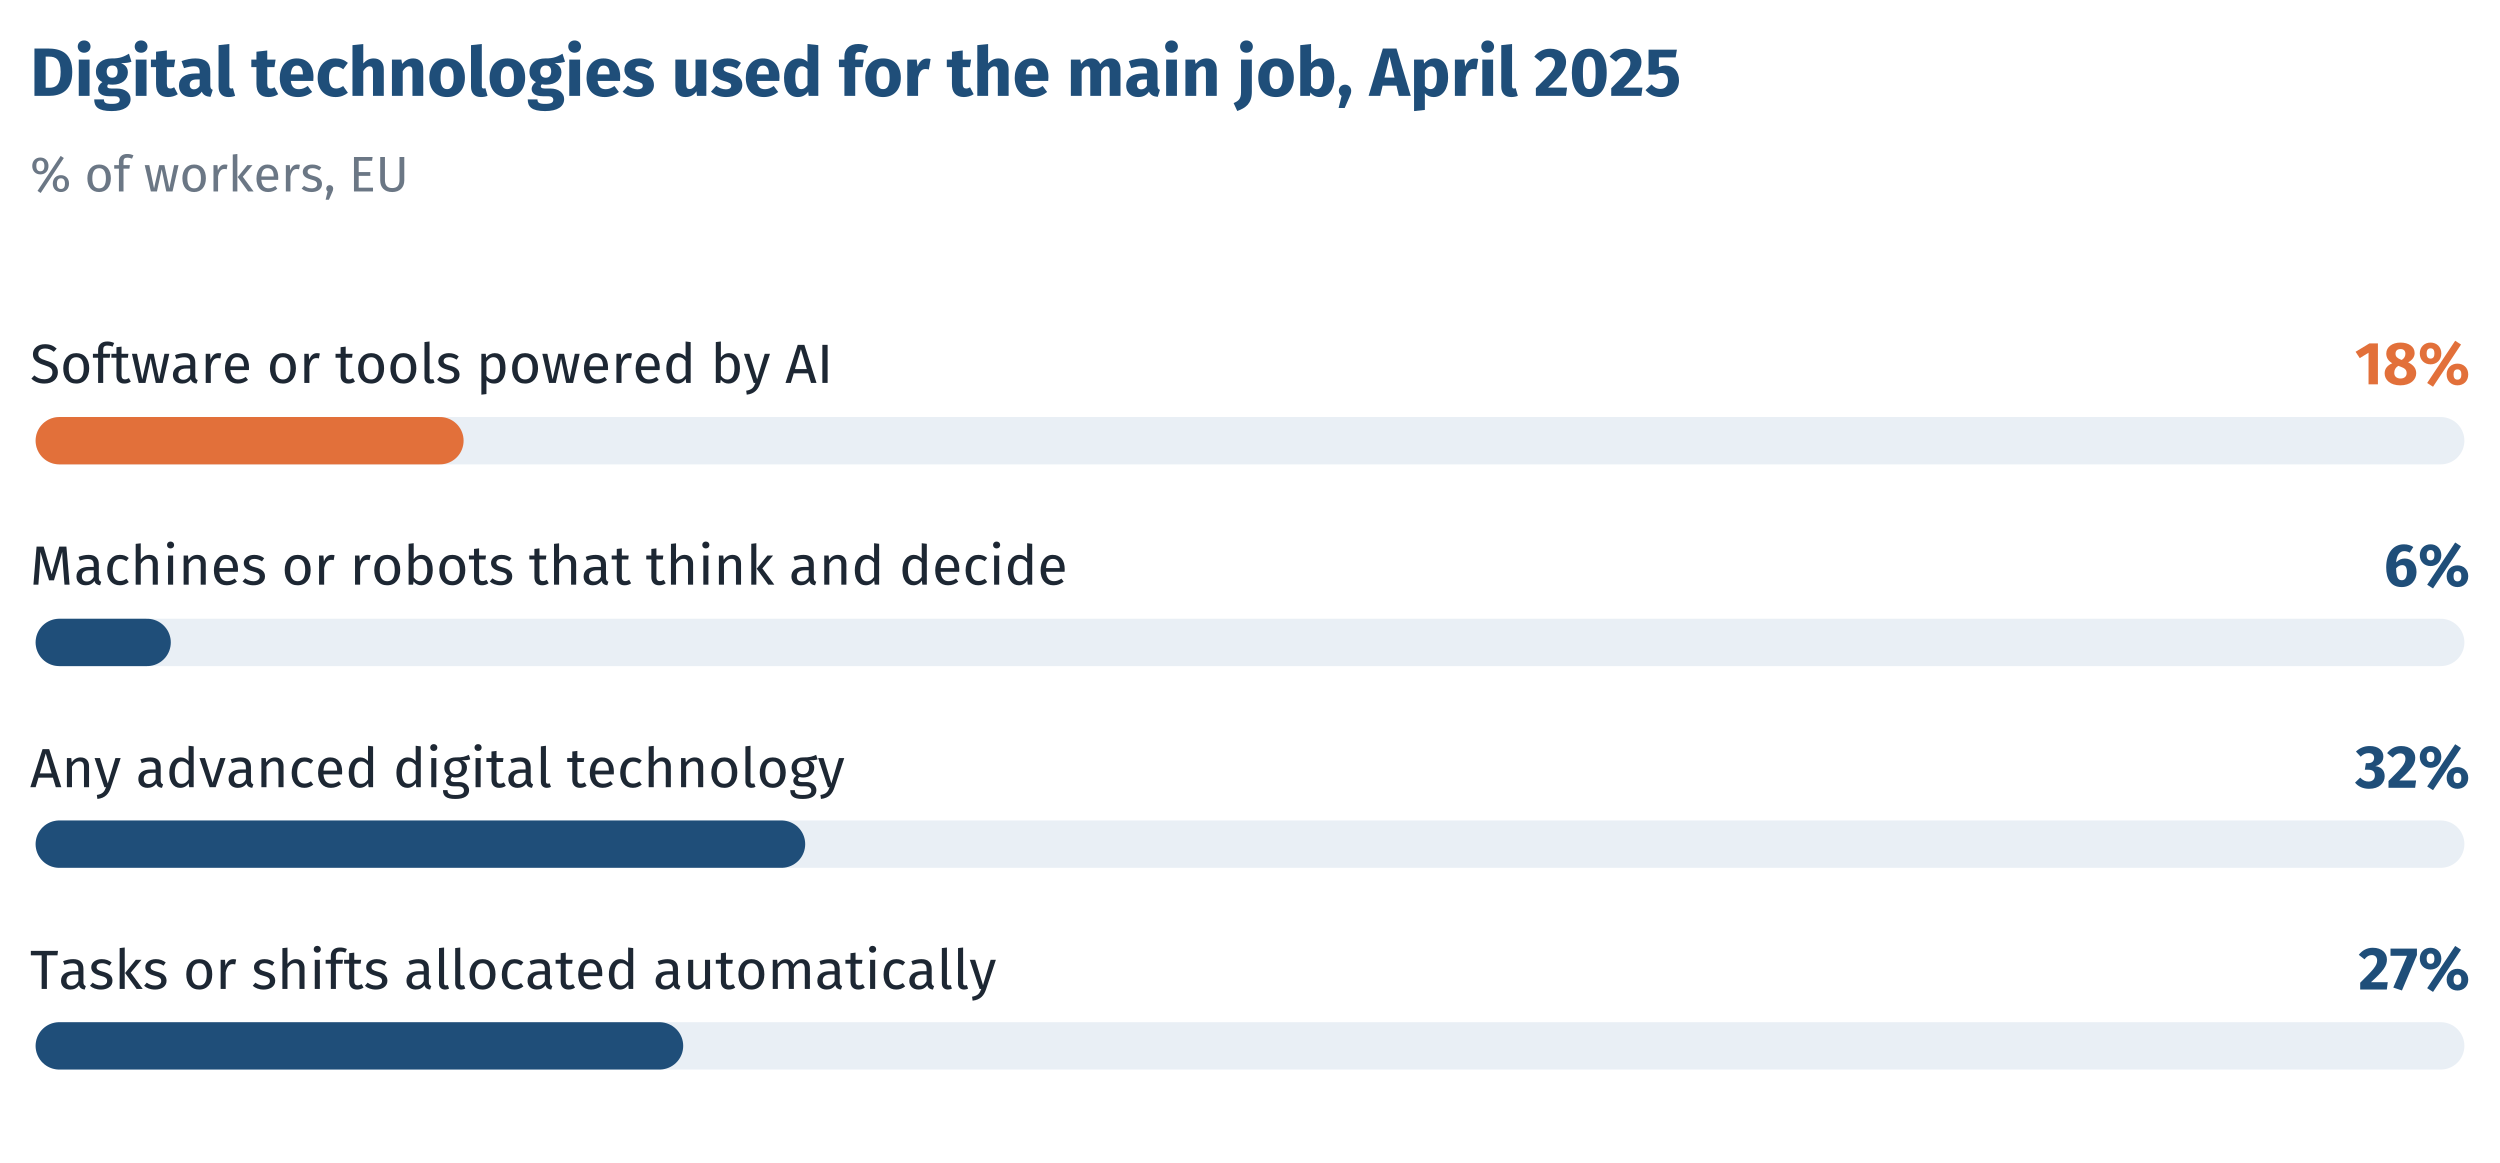
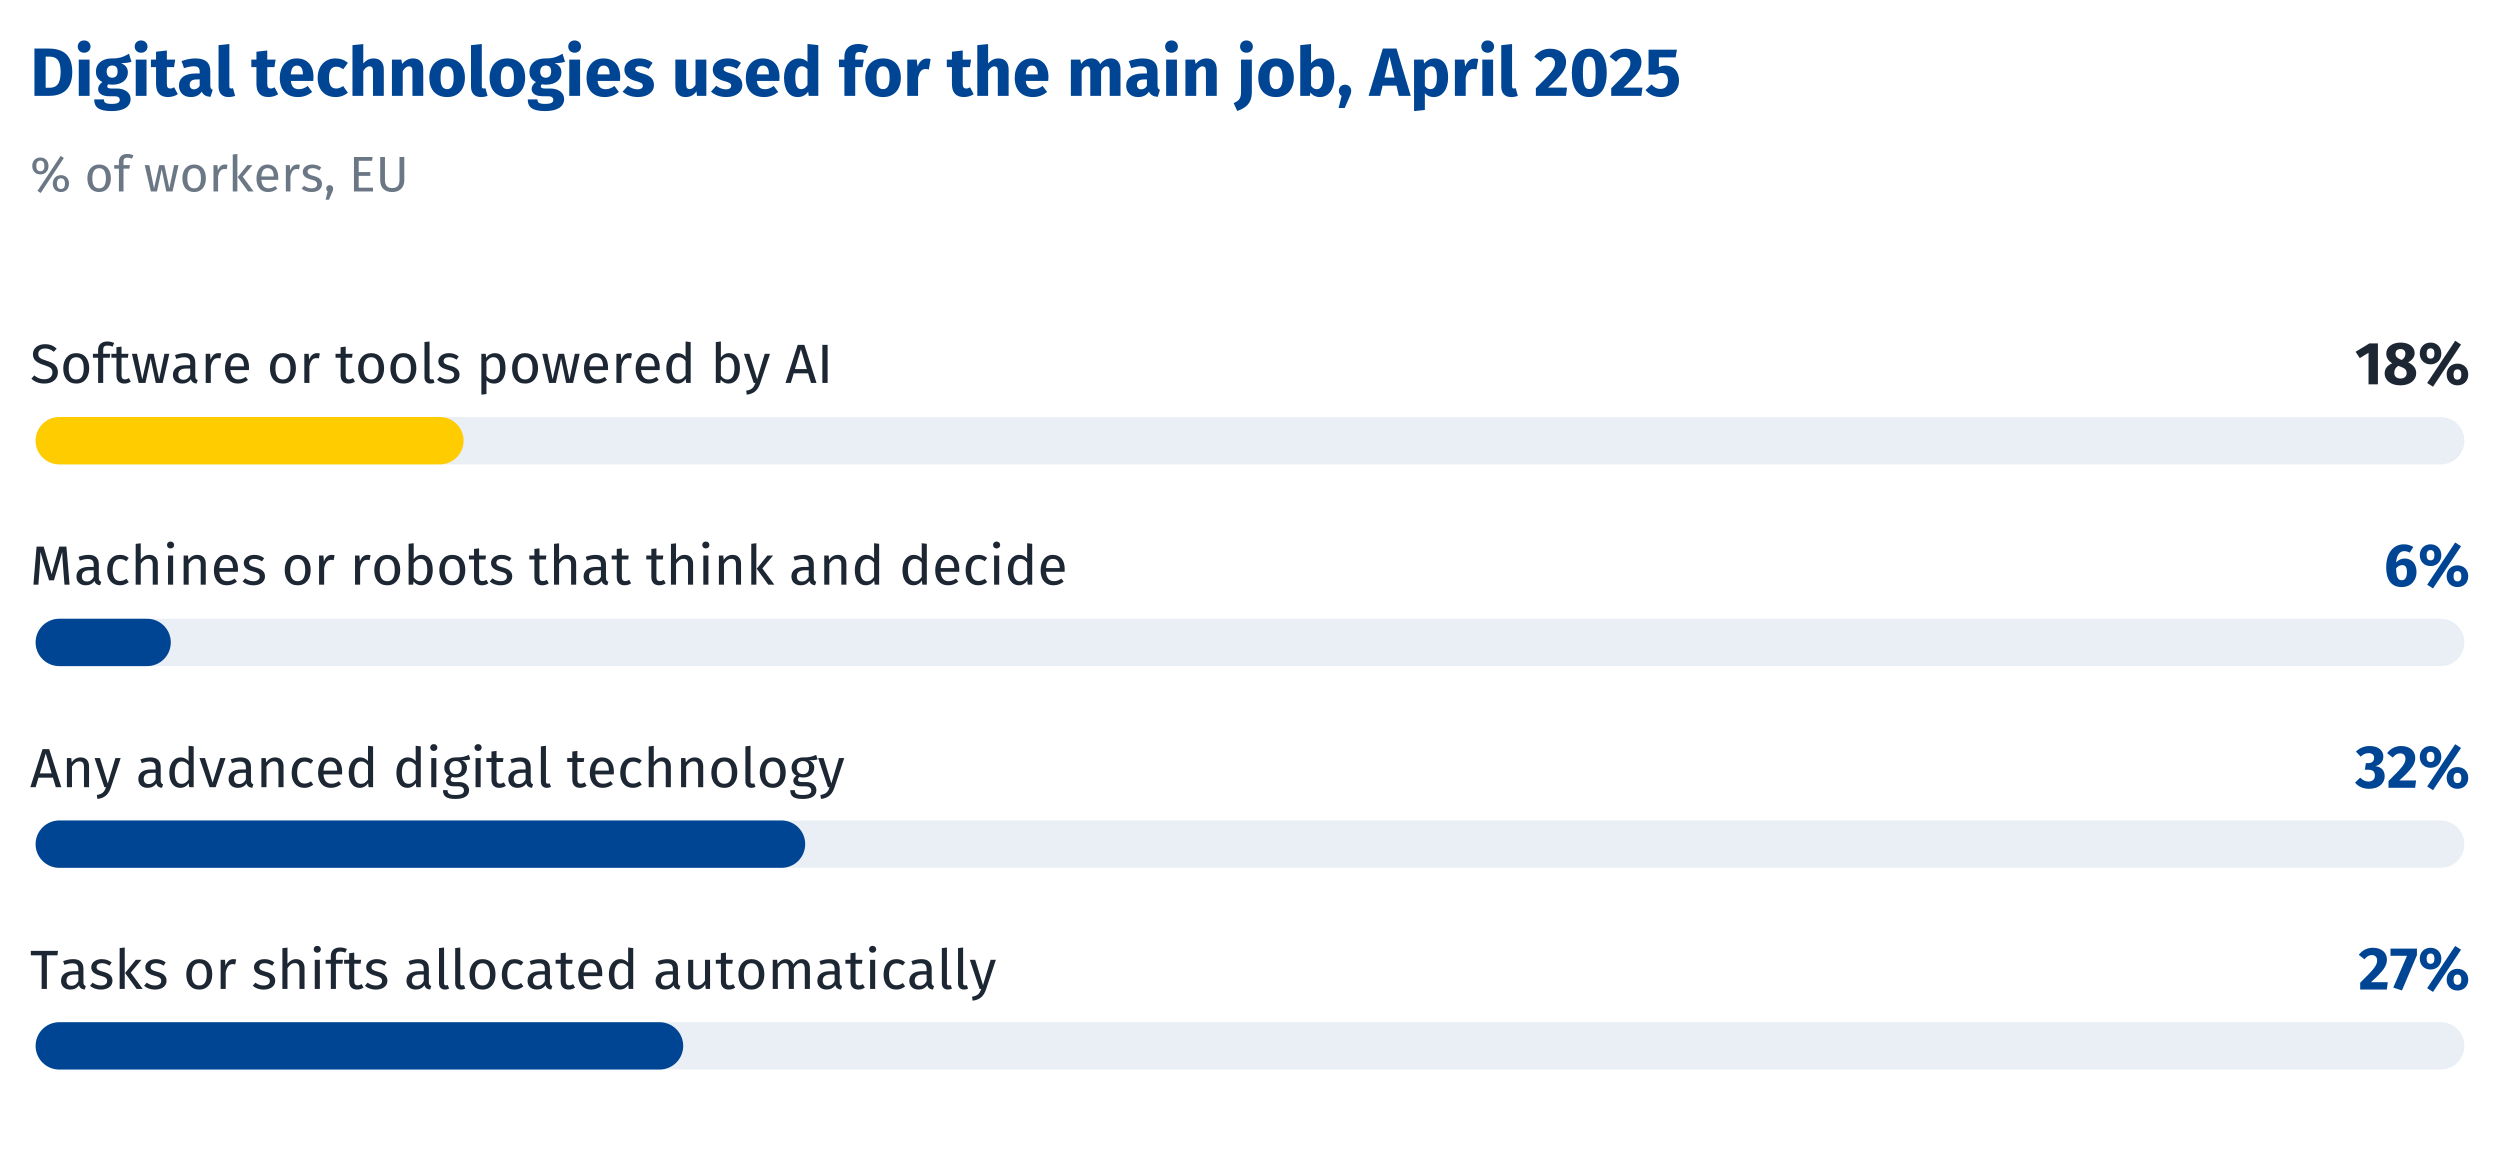
<svg xmlns="http://www.w3.org/2000/svg" xmlns:xlink="http://www.w3.org/1999/xlink" width="475.2pt" height="221.04pt" viewBox="0 0 475.2 221.04" version="1.1">
  <defs>
    <style type="text/css">*{stroke-linejoin: round; stroke-linecap: butt}</style>
  </defs>
  <g id="figure_1">
    <g id="patch_1">
      <path d="M 0 221.04  L 475.2 221.04  L 475.2 0  L 0 0  L 0 221.04  z " style="fill: none" />
    </g>
    <g id="axes_1">
      <g id="line2d_1">
-         <path d="M 11.268 83.768  L 463.932 83.768  " clip-path="url(#p19e130cf8c)" style="fill: none; stroke: #e9eff5; stroke-width: 9; stroke-linecap: round" />
+         <path d="M 11.268 83.768  L 463.932 83.768  " clip-path="url(#p70b9245b9a)" style="fill: none; stroke: #e9eff5; stroke-width: 9; stroke-linecap: round" />
      </g>
      <g id="line2d_2">
-         <path d="M 11.268 122.112  L 463.932 122.112  " clip-path="url(#p19e130cf8c)" style="fill: none; stroke: #e9eff5; stroke-width: 9; stroke-linecap: round" />
+         <path d="M 11.268 122.112  L 463.932 122.112  " clip-path="url(#p70b9245b9a)" style="fill: none; stroke: #e9eff5; stroke-width: 9; stroke-linecap: round" />
      </g>
      <g id="line2d_3">
-         <path d="M 11.268 160.456  L 463.932 160.456  " clip-path="url(#p19e130cf8c)" style="fill: none; stroke: #e9eff5; stroke-width: 9; stroke-linecap: round" />
+         <path d="M 11.268 160.456  L 463.932 160.456  " clip-path="url(#p70b9245b9a)" style="fill: none; stroke: #e9eff5; stroke-width: 9; stroke-linecap: round" />
      </g>
      <g id="line2d_4">
-         <path d="M 11.268 198.8  L 463.932 198.8  " clip-path="url(#p19e130cf8c)" style="fill: none; stroke: #e9eff5; stroke-width: 9; stroke-linecap: round" />
+         <path d="M 11.268 198.8  L 463.932 198.8  " clip-path="url(#p70b9245b9a)" style="fill: none; stroke: #e9eff5; stroke-width: 9; stroke-linecap: round" />
      </g>
      <g id="line2d_5">
-         <path d="M 11.268 83.768  L 83.62 83.768  " clip-path="url(#p19e130cf8c)" style="fill: none; stroke: #e2703a; stroke-width: 9; stroke-linecap: round" />
+         <path d="M 11.268 83.768  L 83.62 83.768  " clip-path="url(#p70b9245b9a)" style="fill: none; stroke: #ffcc00; stroke-width: 9; stroke-linecap: round" />
      </g>
      <g id="line2d_6">
-         <path d="M 11.268 122.112  L 27.965 122.112  " clip-path="url(#p19e130cf8c)" style="fill: none; stroke: #1f4e79; stroke-width: 9; stroke-linecap: round" />
+         <path d="M 11.268 122.112  L 27.965 122.112  " clip-path="url(#p70b9245b9a)" style="fill: none; stroke: #004494; stroke-width: 9; stroke-linecap: round" />
      </g>
      <g id="line2d_7">
-         <path d="M 11.268 160.456  L 148.551 160.456  " clip-path="url(#p19e130cf8c)" style="fill: none; stroke: #1f4e79; stroke-width: 9; stroke-linecap: round" />
+         <path d="M 11.268 160.456  L 148.551 160.456  " clip-path="url(#p70b9245b9a)" style="fill: none; stroke: #004494; stroke-width: 9; stroke-linecap: round" />
      </g>
      <g id="line2d_8">
-         <path d="M 11.268 198.8  L 125.362 198.8  " clip-path="url(#p19e130cf8c)" style="fill: none; stroke: #1f4e79; stroke-width: 9; stroke-linecap: round" />
+         <path d="M 11.268 198.8  L 125.362 198.8  " clip-path="url(#p70b9245b9a)" style="fill: none; stroke: #004494; stroke-width: 9; stroke-linecap: round" />
      </g>
      <g id="text_1">
        <g style="fill: #1d2733" transform="translate(5.7024 72.78332) scale(0.105 -0.105)">
          <defs>
            <path id="FiraSans-Regular-53" d="M 1728 4486  C 915 4486 339 4013 339 3334  C 339 2650 787 2323 1645 2061  C 2394 1830 2598 1638 2598 1210  C 2598 678 2170 422 1651 422  C 1171 422 826 595 499 870  L 160 493  C 525 134 1024 -77 1658 -77  C 2650 -77 3232 461 3232 1229  C 3232 2074 2630 2349 1926 2566  C 1133 2810 960 2989 960 3360  C 960 3782 1312 3987 1754 3987  C 2118 3987 2426 3872 2758 3603  L 3091 3974  C 2720 4307 2336 4486 1728 4486  z " transform="scale(0.015625)" />
            <path id="FiraSans-Regular-6f" d="M 1875 3450  C 915 3450 365 2726 365 1683  C 365 614 909 -77 1869 -77  C 2822 -77 3373 646 3373 1690  C 3373 2758 2835 3450 1875 3450  z M 1875 2976  C 2432 2976 2739 2566 2739 1690  C 2739 806 2432 397 1869 397  C 1306 397 998 806 998 1683  C 998 2566 1312 2976 1875 2976  z " transform="scale(0.015625)" />
            <path id="FiraSans-Regular-66" d="M 1754 4326  C 1926 4326 2125 4294 2342 4198  L 2528 4627  C 2259 4742 2042 4800 1722 4800  C 1037 4800 666 4397 666 3834  L 666 3373  L 64 3373  L 64 2918  L 666 2918  L 666 0  L 1254 0  L 1254 2918  L 2010 2918  L 2074 3373  L 1254 3373  L 1254 3840  C 1254 4166 1382 4326 1754 4326  z " transform="scale(0.015625)" />
            <path id="FiraSans-Regular-74" d="M 2086 557  C 1920 454 1786 410 1638 410  C 1344 410 1235 570 1235 909  L 1235 2918  L 1971 2918  L 2035 3373  L 1235 3373  L 1235 4205  L 646 4134  L 646 3373  L 58 3373  L 58 2918  L 646 2918  L 646 883  C 646 256 986 -77 1555 -77  C 1843 -77 2086 0 2310 154  L 2086 557  z " transform="scale(0.015625)" />
            <path id="FiraSans-Regular-77" d="M 4461 3373  L 3898 3373  L 3283 410  L 2650 3373  L 1990 3373  L 1325 410  L 717 3373  L 128 3373  L 915 0  L 1696 0  L 2304 2842  L 2893 0  L 3693 0  L 4461 3373  z " transform="scale(0.015625)" />
            <path id="FiraSans-Regular-61" d="M 2880 787  L 2880 2330  C 2880 3034 2509 3450 1696 3450  C 1318 3450 947 3373 531 3219  L 678 2790  C 1024 2906 1338 2970 1587 2970  C 2054 2970 2291 2790 2291 2304  L 2291 2054  L 1773 2054  C 832 2054 288 1664 288 941  C 288 339 691 -77 1363 -77  C 1773 -77 2131 77 2368 429  C 2470 96 2688 -38 3027 -77  L 3162 333  C 2989 397 2880 493 2880 787  z M 1498 365  C 1114 365 915 576 915 973  C 915 1434 1229 1664 1850 1664  L 2291 1664  L 2291 890  C 2099 538 1843 365 1498 365  z " transform="scale(0.015625)" />
            <path id="FiraSans-Regular-72" d="M 2074 3450  C 1664 3450 1350 3194 1171 2688  L 1114 3373  L 608 3373  L 608 0  L 1197 0  L 1197 1926  C 1338 2573 1581 2874 2003 2874  C 2125 2874 2195 2861 2298 2835  L 2406 3411  C 2304 3437 2182 3450 2074 3450  z " transform="scale(0.015625)" />
            <path id="FiraSans-Regular-65" d="M 3155 1786  C 3155 2816 2675 3450 1766 3450  C 896 3450 365 2701 365 1651  C 365 582 915 -77 1856 -77  C 2323 -77 2701 83 3034 346  L 2778 698  C 2483 493 2234 403 1901 403  C 1414 403 1050 704 992 1485  L 3142 1485  C 3149 1562 3155 1670 3155 1786  z M 2573 1920  L 992 1920  C 1037 2669 1331 2982 1779 2982  C 2310 2982 2573 2618 2573 1958  L 2573 1920  z " transform="scale(0.015625)" />
            <path id="FiraSans-Regular-20" transform="scale(0.015625)" />
            <path id="FiraSans-Regular-6c" d="M 1280 -77  C 1453 -77 1619 -32 1747 38  L 1594 448  C 1530 422 1459 410 1376 410  C 1222 410 1165 499 1165 678  L 1165 4800  L 576 4730  L 576 666  C 576 186 851 -77 1280 -77  z " transform="scale(0.015625)" />
            <path id="FiraSans-Regular-73" d="M 1523 3450  C 826 3450 307 3059 307 2522  C 307 2048 595 1734 1325 1542  C 1978 1370 2144 1242 2144 909  C 2144 589 1862 397 1421 397  C 1056 397 742 518 474 723  L 160 365  C 454 109 864 -77 1434 -77  C 2118 -77 2765 243 2765 947  C 2765 1536 2355 1818 1645 1997  C 1101 2138 922 2266 922 2541  C 922 2810 1158 2982 1542 2982  C 1856 2982 2118 2886 2419 2694  L 2669 3066  C 2349 3309 1997 3450 1523 3450  z " transform="scale(0.015625)" />
            <path id="FiraSans-Regular-70" d="M 2157 3450  C 1773 3450 1408 3264 1158 2918  L 1114 3373  L 608 3373  L 608 -1363  L 1197 -1293  L 1197 307  C 1414 45 1715 -77 2080 -77  C 2950 -77 3405 666 3405 1690  C 3405 2752 3053 3450 2157 3450  z M 1939 403  C 1632 403 1370 550 1197 813  L 1197 2458  C 1376 2726 1651 2982 2010 2982  C 2515 2982 2771 2566 2771 1690  C 2771 806 2477 403 1939 403  z " transform="scale(0.015625)" />
            <path id="FiraSans-Regular-64" d="M 2630 4800  L 2630 3034  C 2406 3270 2118 3450 1722 3450  C 896 3450 397 2701 397 1670  C 397 621 851 -77 1670 -77  C 2086 -77 2426 128 2643 467  L 2701 0  L 3219 0  L 3219 4730  L 2630 4800  z M 1798 390  C 1312 390 1030 794 1030 1683  C 1030 2560 1344 2982 1850 2982  C 2182 2982 2419 2810 2630 2541  L 2630 890  C 2406 576 2176 390 1798 390  z " transform="scale(0.015625)" />
            <path id="FiraSans-Regular-62" d="M 2150 3450  C 1741 3450 1427 3264 1197 2950  L 1197 4800  L 608 4730  L 608 0  L 1126 0  L 1184 371  C 1414 90 1709 -77 2080 -77  C 2899 -77 3405 634 3405 1690  C 3405 2816 2912 3450 2150 3450  z M 1939 390  C 1638 390 1370 576 1197 845  L 1197 2458  C 1370 2726 1613 2982 1984 2982  C 2458 2982 2771 2650 2771 1690  C 2771 768 2432 390 1939 390  z " transform="scale(0.015625)" />
            <path id="FiraSans-Regular-79" d="M 3085 3373  L 2477 3373  L 1594 429  L 691 3373  L 64 3373  L 1197 0  L 1395 0  C 1203 -525 1011 -787 326 -902  L 390 -1363  C 1325 -1261 1722 -736 1958 -19  L 3085 3373  z " transform="scale(0.015625)" />
            <path id="FiraSans-Regular-41" d="M 2989 0  L 3629 0  L 2221 4410  L 1453 4410  L 38 0  L 653 0  L 986 1107  L 2656 1107  L 2989 0  z M 1133 1600  L 1824 3904  L 2509 1600  L 1133 1600  z " transform="scale(0.015625)" />
            <path id="FiraSans-Regular-49" d="M 1248 4410  L 640 4410  L 640 0  L 1248 0  L 1248 4410  z " transform="scale(0.015625)" />
          </defs>
          <use xlink:href="#FiraSans-Regular-53" />
          <use xlink:href="#FiraSans-Regular-6f" transform="translate(54.49999 0)" />
          <use xlink:href="#FiraSans-Regular-66" transform="translate(112.9 0)" />
          <use xlink:href="#FiraSans-Regular-74" transform="translate(146.4 0)" />
          <use xlink:href="#FiraSans-Regular-77" transform="translate(182.5 0)" />
          <use xlink:href="#FiraSans-Regular-61" transform="translate(254.1999 0)" />
          <use xlink:href="#FiraSans-Regular-72" transform="translate(308.5999 0)" />
          <use xlink:href="#FiraSans-Regular-65" transform="translate(347.1999 0)" />
          <use xlink:href="#FiraSans-Regular-20" transform="translate(402.1999 0)" />
          <use xlink:href="#FiraSans-Regular-6f" transform="translate(428.6999 0)" />
          <use xlink:href="#FiraSans-Regular-72" transform="translate(487.0999 0)" />
          <use xlink:href="#FiraSans-Regular-20" transform="translate(525.6999 0)" />
          <use xlink:href="#FiraSans-Regular-74" transform="translate(552.1999 0)" />
          <use xlink:href="#FiraSans-Regular-6f" transform="translate(588.2998 0)" />
          <use xlink:href="#FiraSans-Regular-6f" transform="translate(646.6998 0)" />
          <use xlink:href="#FiraSans-Regular-6c" transform="translate(705.0998 0)" />
          <use xlink:href="#FiraSans-Regular-73" transform="translate(734.3998 0)" />
          <use xlink:href="#FiraSans-Regular-20" transform="translate(781.0998 0)" />
          <use xlink:href="#FiraSans-Regular-70" transform="translate(807.5998 0)" />
          <use xlink:href="#FiraSans-Regular-6f" transform="translate(866.9998 0)" />
          <use xlink:href="#FiraSans-Regular-77" transform="translate(925.3998 0)" />
          <use xlink:href="#FiraSans-Regular-65" transform="translate(997.0998 0)" />
          <use xlink:href="#FiraSans-Regular-72" transform="translate(1052.1 0)" />
          <use xlink:href="#FiraSans-Regular-65" transform="translate(1090.7 0)" />
          <use xlink:href="#FiraSans-Regular-64" transform="translate(1145.7 0)" />
          <use xlink:href="#FiraSans-Regular-20" transform="translate(1205.5 0)" />
          <use xlink:href="#FiraSans-Regular-62" transform="translate(1232 0)" />
          <use xlink:href="#FiraSans-Regular-79" transform="translate(1291.4 0)" />
          <use xlink:href="#FiraSans-Regular-20" transform="translate(1340.6 0)" />
          <use xlink:href="#FiraSans-Regular-41" transform="translate(1367.1 0)" />
          <use xlink:href="#FiraSans-Regular-49" transform="translate(1424.4 0)" />
        </g>
      </g>
      <g id="text_2">
-         <g style="fill: #e2703a" transform="translate(447.6009 73.05184) scale(0.115 -0.115)">
+         <g style="fill: #1d2733" transform="translate(447.6009 73.05184) scale(0.115 -0.115)">
          <defs>
            <path id="FiraSans-Bold-31" d="M 2445 4326  L 1542 4326  L 83 3443  L 525 2771  L 1453 3341  L 1453 0  L 2445 0  L 2445 4326  z " transform="scale(0.015625)" />
            <path id="FiraSans-Bold-38" d="M 2669 2323  C 3149 2579 3360 2931 3360 3302  C 3360 4006 2720 4416 1862 4416  C 992 4416 358 3949 358 3251  C 358 2854 538 2496 992 2227  C 493 2010 186 1664 186 1152  C 186 461 794 -109 1837 -109  C 2912 -109 3526 474 3526 1171  C 3526 1664 3258 2042 2669 2323  z M 1869 3731  C 2208 3731 2381 3533 2381 3251  C 2381 2989 2298 2784 2003 2579  L 1862 2630  C 1510 2778 1338 2938 1338 3238  C 1338 3565 1549 3731 1869 3731  z M 1869 614  C 1459 614 1203 845 1203 1203  C 1203 1530 1344 1786 1632 1952  L 1850 1875  C 2336 1696 2515 1530 2515 1178  C 2515 864 2298 614 1869 614  z " transform="scale(0.015625)" />
            <path id="FiraSans-Bold-25" d="M 3930 4608  L 966 141  L 1587 -256  L 4550 4211  L 3930 4608  z M 1325 4416  C 691 4416 186 3968 186 3264  C 186 2560 691 2112 1325 2112  C 1965 2112 2464 2560 2464 3264  C 2464 3968 1965 4416 1325 4416  z M 1325 3808  C 1658 3808 1734 3533 1734 3264  C 1734 2989 1658 2720 1325 2720  C 992 2720 909 2995 909 3264  C 909 3539 992 3808 1325 3808  z M 4173 2189  C 3533 2189 3027 1747 3027 1043  C 3027 333 3533 -109 4173 -109  C 4813 -109 5312 333 5312 1043  C 5312 1747 4813 2189 4173 2189  z M 4173 1581  C 4506 1581 4582 1312 4582 1043  C 4582 768 4506 493 4173 493  C 3840 493 3757 774 3757 1043  C 3757 1312 3840 1581 4173 1581  z " transform="scale(0.015625)" />
          </defs>
          <use xlink:href="#FiraSans-Bold-31" />
          <use xlink:href="#FiraSans-Bold-38" transform="translate(46.39999 0)" />
          <use xlink:href="#FiraSans-Bold-25" transform="translate(104.5 0)" />
        </g>
      </g>
      <g id="text_3">
        <g style="fill: #1d2733" transform="translate(5.7024 111.1275) scale(0.105 -0.105)">
          <defs>
            <path id="FiraSans-Regular-4d" d="M 4218 4410  L 3392 4410  L 2509 1203  L 1581 4410  L 762 4410  L 397 0  L 973 0  L 1120 1946  C 1171 2592 1203 3277 1203 3795  L 2208 499  L 2778 499  L 3731 3789  C 3738 3424 3782 2682 3840 1990  L 3994 0  L 4582 0  L 4218 4410  z " transform="scale(0.015625)" />
            <path id="FiraSans-Regular-63" d="M 1837 3450  C 922 3450 365 2733 365 1658  C 365 570 928 -77 1837 -77  C 2227 -77 2566 51 2867 294  L 2598 678  C 2342 512 2144 422 1862 422  C 1331 422 998 787 998 1670  C 998 2547 1331 2963 1862 2963  C 2144 2963 2355 2880 2586 2714  L 2867 3085  C 2554 3347 2234 3450 1837 3450  z " transform="scale(0.015625)" />
            <path id="FiraSans-Regular-68" d="M 2195 3450  C 1773 3450 1440 3238 1197 2906  L 1197 4787  L 608 4723  L 608 0  L 1197 0  L 1197 2400  C 1421 2752 1683 2989 2048 2989  C 2368 2989 2586 2842 2586 2336  L 2586 0  L 3174 0  L 3174 2419  C 3174 3053 2810 3450 2195 3450  z " transform="scale(0.015625)" />
            <path id="FiraSans-Regular-69" d="M 896 4992  C 653 4992 486 4819 486 4589  C 486 4365 653 4192 896 4192  C 1146 4192 1312 4365 1312 4589  C 1312 4819 1146 4992 896 4992  z M 1197 3373  L 608 3373  L 608 0  L 1197 0  L 1197 3373  z " transform="scale(0.015625)" />
            <path id="FiraSans-Regular-6e" d="M 2195 3450  C 1754 3450 1395 3219 1165 2874  L 1114 3373  L 608 3373  L 608 0  L 1197 0  L 1197 2394  C 1421 2752 1677 2989 2054 2989  C 2381 2989 2586 2842 2586 2336  L 2586 0  L 3174 0  L 3174 2419  C 3174 3059 2816 3450 2195 3450  z " transform="scale(0.015625)" />
            <path id="FiraSans-Regular-6b" d="M 1197 4800  L 608 4730  L 608 0  L 1197 0  L 1197 4800  z M 3136 3373  L 2477 3373  L 1235 1843  L 2573 0  L 3277 0  L 1894 1882  L 3136 3373  z " transform="scale(0.015625)" />
          </defs>
          <use xlink:href="#FiraSans-Regular-4d" />
          <use xlink:href="#FiraSans-Regular-61" transform="translate(79.59999 0)" />
          <use xlink:href="#FiraSans-Regular-63" transform="translate(134 0)" />
          <use xlink:href="#FiraSans-Regular-68" transform="translate(181.8 0)" />
          <use xlink:href="#FiraSans-Regular-69" transform="translate(240.4 0)" />
          <use xlink:href="#FiraSans-Regular-6e" transform="translate(268.6 0)" />
          <use xlink:href="#FiraSans-Regular-65" transform="translate(327.2 0)" />
          <use xlink:href="#FiraSans-Regular-73" transform="translate(382.1999 0)" />
          <use xlink:href="#FiraSans-Regular-20" transform="translate(428.8999 0)" />
          <use xlink:href="#FiraSans-Regular-6f" transform="translate(455.3999 0)" />
          <use xlink:href="#FiraSans-Regular-72" transform="translate(513.7999 0)" />
          <use xlink:href="#FiraSans-Regular-20" transform="translate(552.3999 0)" />
          <use xlink:href="#FiraSans-Regular-72" transform="translate(578.8999 0)" />
          <use xlink:href="#FiraSans-Regular-6f" transform="translate(617.4999 0)" />
          <use xlink:href="#FiraSans-Regular-62" transform="translate(675.8999 0)" />
          <use xlink:href="#FiraSans-Regular-6f" transform="translate(735.2999 0)" />
          <use xlink:href="#FiraSans-Regular-74" transform="translate(793.6999 0)" />
          <use xlink:href="#FiraSans-Regular-73" transform="translate(829.7998 0)" />
          <use xlink:href="#FiraSans-Regular-20" transform="translate(876.4998 0)" />
          <use xlink:href="#FiraSans-Regular-74" transform="translate(902.9998 0)" />
          <use xlink:href="#FiraSans-Regular-68" transform="translate(939.0998 0)" />
          <use xlink:href="#FiraSans-Regular-61" transform="translate(997.6998 0)" />
          <use xlink:href="#FiraSans-Regular-74" transform="translate(1052.1 0)" />
          <use xlink:href="#FiraSans-Regular-20" transform="translate(1088.2 0)" />
          <use xlink:href="#FiraSans-Regular-74" transform="translate(1114.7 0)" />
          <use xlink:href="#FiraSans-Regular-68" transform="translate(1150.8 0)" />
          <use xlink:href="#FiraSans-Regular-69" transform="translate(1209.4 0)" />
          <use xlink:href="#FiraSans-Regular-6e" transform="translate(1237.6 0)" />
          <use xlink:href="#FiraSans-Regular-6b" transform="translate(1296.2 0)" />
          <use xlink:href="#FiraSans-Regular-20" transform="translate(1347.4 0)" />
          <use xlink:href="#FiraSans-Regular-61" transform="translate(1373.9 0)" />
          <use xlink:href="#FiraSans-Regular-6e" transform="translate(1428.3 0)" />
          <use xlink:href="#FiraSans-Regular-64" transform="translate(1486.9 0)" />
          <use xlink:href="#FiraSans-Regular-20" transform="translate(1546.7 0)" />
          <use xlink:href="#FiraSans-Regular-64" transform="translate(1573.2 0)" />
          <use xlink:href="#FiraSans-Regular-65" transform="translate(1633 0)" />
          <use xlink:href="#FiraSans-Regular-63" transform="translate(1688 0)" />
          <use xlink:href="#FiraSans-Regular-69" transform="translate(1735.8 0)" />
          <use xlink:href="#FiraSans-Regular-64" transform="translate(1764 0)" />
          <use xlink:href="#FiraSans-Regular-65" transform="translate(1823.8 0)" />
        </g>
      </g>
      <g id="text_4">
-         <g style="fill: #1f4e79" transform="translate(453.1317 111.396) scale(0.115 -0.115)">
+         <g style="fill: #004494" transform="translate(453.1317 111.396) scale(0.115 -0.115)">
          <defs>
            <path id="FiraSans-Bold-36" d="M 2208 2912  C 1882 2912 1562 2790 1293 2509  C 1350 3270 1664 3693 2150 3693  C 2374 3693 2560 3629 2739 3526  L 3110 4128  C 2861 4294 2534 4416 2125 4416  C 954 4416 243 3443 243 1978  C 243 736 736 -109 1882 -109  C 2848 -109 3450 595 3450 1478  C 3450 2394 2918 2912 2208 2912  z M 1894 614  C 1459 614 1306 973 1293 1875  C 1478 2093 1696 2214 1926 2214  C 2259 2214 2438 2022 2438 1466  C 2438 954 2259 614 1894 614  z " transform="scale(0.015625)" />
          </defs>
          <use xlink:href="#FiraSans-Bold-36" />
          <use xlink:href="#FiraSans-Bold-25" transform="translate(56.39999 0)" />
        </g>
      </g>
      <g id="text_5">
        <g style="fill: #1d2733" transform="translate(5.7024 149.6292) scale(0.105 -0.105)">
          <defs>
            <path id="FiraSans-Regular-76" d="M 3085 3373  L 2464 3373  L 1587 525  L 704 3373  L 64 3373  L 1229 0  L 1939 0  L 3085 3373  z " transform="scale(0.015625)" />
            <path id="FiraSans-Regular-67" d="M 3155 3750  C 2758 3571 2451 3430 1613 3450  C 870 3450 314 2963 314 2272  C 314 1837 493 1542 883 1338  C 640 1178 512 960 512 742  C 512 403 781 102 1382 102  L 1914 102  C 2336 102 2592 -58 2592 -378  C 2592 -717 2336 -902 1606 -902  C 864 -902 691 -723 691 -339  L 160 -339  C 160 -1024 506 -1363 1606 -1363  C 2650 -1363 3187 -992 3187 -339  C 3187 198 2726 595 2035 595  L 1498 595  C 1152 595 1056 717 1056 870  C 1056 992 1126 1114 1222 1184  C 1363 1139 1498 1120 1651 1120  C 2458 1120 2938 1600 2938 2266  C 2938 2656 2739 2938 2342 3117  C 2726 3117 3046 3130 3328 3219  L 3155 3750  z M 1613 3027  C 2093 3027 2336 2771 2336 2278  C 2336 1792 2086 1510 1626 1510  C 1165 1510 915 1824 915 2272  C 915 2714 1158 3027 1613 3027  z " transform="scale(0.015625)" />
          </defs>
          <use xlink:href="#FiraSans-Regular-41" />
          <use xlink:href="#FiraSans-Regular-6e" transform="translate(57.29999 0)" />
          <use xlink:href="#FiraSans-Regular-79" transform="translate(115.9 0)" />
          <use xlink:href="#FiraSans-Regular-20" transform="translate(165.1 0)" />
          <use xlink:href="#FiraSans-Regular-61" transform="translate(191.6 0)" />
          <use xlink:href="#FiraSans-Regular-64" transform="translate(246 0)" />
          <use xlink:href="#FiraSans-Regular-76" transform="translate(305.7999 0)" />
          <use xlink:href="#FiraSans-Regular-61" transform="translate(354.9999 0)" />
          <use xlink:href="#FiraSans-Regular-6e" transform="translate(409.3999 0)" />
          <use xlink:href="#FiraSans-Regular-63" transform="translate(467.9999 0)" />
          <use xlink:href="#FiraSans-Regular-65" transform="translate(515.7999 0)" />
          <use xlink:href="#FiraSans-Regular-64" transform="translate(570.7999 0)" />
          <use xlink:href="#FiraSans-Regular-20" transform="translate(630.5999 0)" />
          <use xlink:href="#FiraSans-Regular-64" transform="translate(657.0999 0)" />
          <use xlink:href="#FiraSans-Regular-69" transform="translate(716.8999 0)" />
          <use xlink:href="#FiraSans-Regular-67" transform="translate(745.0999 0)" />
          <use xlink:href="#FiraSans-Regular-69" transform="translate(797.0998 0)" />
          <use xlink:href="#FiraSans-Regular-74" transform="translate(825.2998 0)" />
          <use xlink:href="#FiraSans-Regular-61" transform="translate(861.3998 0)" />
          <use xlink:href="#FiraSans-Regular-6c" transform="translate(915.7998 0)" />
          <use xlink:href="#FiraSans-Regular-20" transform="translate(945.0998 0)" />
          <use xlink:href="#FiraSans-Regular-74" transform="translate(971.5998 0)" />
          <use xlink:href="#FiraSans-Regular-65" transform="translate(1007.7 0)" />
          <use xlink:href="#FiraSans-Regular-63" transform="translate(1062.7 0)" />
          <use xlink:href="#FiraSans-Regular-68" transform="translate(1110.5 0)" />
          <use xlink:href="#FiraSans-Regular-6e" transform="translate(1169.1 0)" />
          <use xlink:href="#FiraSans-Regular-6f" transform="translate(1227.7 0)" />
          <use xlink:href="#FiraSans-Regular-6c" transform="translate(1286.1 0)" />
          <use xlink:href="#FiraSans-Regular-6f" transform="translate(1315.4 0)" />
          <use xlink:href="#FiraSans-Regular-67" transform="translate(1373.8 0)" />
          <use xlink:href="#FiraSans-Regular-79" transform="translate(1425.8 0)" />
        </g>
      </g>
      <g id="text_6">
-         <g style="fill: #1f4e79" transform="translate(447.6925 149.7402) scale(0.115 -0.115)">
+         <g style="fill: #004494" transform="translate(447.6925 149.7402) scale(0.115 -0.115)">
          <defs>
            <path id="FiraSans-Bold-33" d="M 1530 4416  C 954 4416 474 4218 70 3834  L 570 3290  C 826 3539 1094 3667 1414 3667  C 1766 3667 1990 3482 1990 3168  C 1990 2810 1754 2605 1370 2605  L 1120 2605  L 1011 1907  L 1370 1907  C 1824 1907 2074 1741 2074 1286  C 2074 890 1798 659 1402 659  C 1062 659 806 787 518 1075  L -26 544  C 314 134 806 -109 1459 -109  C 2528 -109 3110 499 3110 1222  C 3110 1907 2662 2227 2125 2285  C 2656 2438 2970 2790 2970 3315  C 2970 3923 2464 4416 1530 4416  z " transform="scale(0.015625)" />
            <path id="FiraSans-Bold-32" d="M 1523 4416  C 877 4416 384 4122 38 3667  L 640 3194  C 890 3501 1107 3642 1421 3642  C 1760 3642 1978 3430 1978 3078  C 1978 2541 1638 2150 186 717  L 186 0  L 3002 0  L 3104 774  L 1331 774  C 2682 2003 3014 2509 3014 3181  C 3014 3853 2490 4416 1523 4416  z " transform="scale(0.015625)" />
          </defs>
          <use xlink:href="#FiraSans-Bold-33" />
          <use xlink:href="#FiraSans-Bold-32" transform="translate(51.99999 0)" />
          <use xlink:href="#FiraSans-Bold-25" transform="translate(103.7 0)" />
        </g>
      </g>
      <g id="text_7">
        <g style="fill: #1d2733" transform="translate(5.7024 187.9734) scale(0.105 -0.105)">
          <defs>
            <path id="FiraSans-Regular-54" d="M 3245 4410  L 96 4410  L 96 3891  L 1350 3891  L 1350 0  L 1958 0  L 1958 3891  L 3181 3891  L 3245 4410  z " transform="scale(0.015625)" />
            <path id="FiraSans-Regular-75" d="M 3117 3373  L 2528 3373  L 2528 966  C 2323 627 2048 384 1683 384  C 1318 384 1165 557 1165 1018  L 1165 3373  L 576 3373  L 576 954  C 576 294 928 -77 1517 -77  C 1997 -77 2310 115 2566 525  L 2611 0  L 3117 0  L 3117 3373  z " transform="scale(0.015625)" />
            <path id="FiraSans-Regular-6d" d="M 3994 3450  C 3539 3450 3232 3206 2989 2842  C 2861 3226 2554 3450 2138 3450  C 1696 3450 1389 3219 1165 2880  L 1114 3373  L 608 3373  L 608 0  L 1197 0  L 1197 2394  C 1421 2752 1626 2989 1990 2989  C 2246 2989 2464 2842 2464 2336  L 2464 0  L 3053 0  L 3053 2394  C 3283 2752 3482 2989 3846 2989  C 4102 2989 4320 2842 4320 2336  L 4320 0  L 4909 0  L 4909 2419  C 4909 3053 4544 3450 3994 3450  z " transform="scale(0.015625)" />
          </defs>
          <use xlink:href="#FiraSans-Regular-54" />
          <use xlink:href="#FiraSans-Regular-61" transform="translate(51.7 0)" />
          <use xlink:href="#FiraSans-Regular-73" transform="translate(106.1 0)" />
          <use xlink:href="#FiraSans-Regular-6b" transform="translate(152.8 0)" />
          <use xlink:href="#FiraSans-Regular-73" transform="translate(204 0)" />
          <use xlink:href="#FiraSans-Regular-20" transform="translate(250.7 0)" />
          <use xlink:href="#FiraSans-Regular-6f" transform="translate(277.2 0)" />
          <use xlink:href="#FiraSans-Regular-72" transform="translate(335.6 0)" />
          <use xlink:href="#FiraSans-Regular-20" transform="translate(374.2 0)" />
          <use xlink:href="#FiraSans-Regular-73" transform="translate(400.6999 0)" />
          <use xlink:href="#FiraSans-Regular-68" transform="translate(447.3999 0)" />
          <use xlink:href="#FiraSans-Regular-69" transform="translate(505.9999 0)" />
          <use xlink:href="#FiraSans-Regular-66" transform="translate(534.1999 0)" />
          <use xlink:href="#FiraSans-Regular-74" transform="translate(567.6999 0)" />
          <use xlink:href="#FiraSans-Regular-73" transform="translate(603.7999 0)" />
          <use xlink:href="#FiraSans-Regular-20" transform="translate(650.4999 0)" />
          <use xlink:href="#FiraSans-Regular-61" transform="translate(676.9999 0)" />
          <use xlink:href="#FiraSans-Regular-6c" transform="translate(731.3999 0)" />
          <use xlink:href="#FiraSans-Regular-6c" transform="translate(760.6999 0)" />
          <use xlink:href="#FiraSans-Regular-6f" transform="translate(789.9998 0)" />
          <use xlink:href="#FiraSans-Regular-63" transform="translate(848.3998 0)" />
          <use xlink:href="#FiraSans-Regular-61" transform="translate(896.1998 0)" />
          <use xlink:href="#FiraSans-Regular-74" transform="translate(950.5998 0)" />
          <use xlink:href="#FiraSans-Regular-65" transform="translate(986.6998 0)" />
          <use xlink:href="#FiraSans-Regular-64" transform="translate(1041.7 0)" />
          <use xlink:href="#FiraSans-Regular-20" transform="translate(1101.5 0)" />
          <use xlink:href="#FiraSans-Regular-61" transform="translate(1128 0)" />
          <use xlink:href="#FiraSans-Regular-75" transform="translate(1182.4 0)" />
          <use xlink:href="#FiraSans-Regular-74" transform="translate(1240.6 0)" />
          <use xlink:href="#FiraSans-Regular-6f" transform="translate(1276.7 0)" />
          <use xlink:href="#FiraSans-Regular-6d" transform="translate(1335.1 0)" />
          <use xlink:href="#FiraSans-Regular-61" transform="translate(1420.8 0)" />
          <use xlink:href="#FiraSans-Regular-74" transform="translate(1475.2 0)" />
          <use xlink:href="#FiraSans-Regular-69" transform="translate(1511.3 0)" />
          <use xlink:href="#FiraSans-Regular-63" transform="translate(1539.5 0)" />
          <use xlink:href="#FiraSans-Regular-61" transform="translate(1587.3 0)" />
          <use xlink:href="#FiraSans-Regular-6c" transform="translate(1641.7 0)" />
          <use xlink:href="#FiraSans-Regular-6c" transform="translate(1671 0)" />
          <use xlink:href="#FiraSans-Regular-79" transform="translate(1700.3 0)" />
        </g>
      </g>
      <g id="text_8">
-         <g style="fill: #1f4e79" transform="translate(448.2909 188.0844) scale(0.115 -0.115)">
+         <g style="fill: #004494" transform="translate(448.2909 188.0844) scale(0.115 -0.115)">
          <defs>
            <path id="FiraSans-Bold-37" d="M 2880 4326  L 83 4326  L 83 3565  L 1830 3565  L 378 205  L 1293 -102  L 2880 3642  L 2880 4326  z " transform="scale(0.015625)" />
          </defs>
          <use xlink:href="#FiraSans-Bold-32" />
          <use xlink:href="#FiraSans-Bold-37" transform="translate(51.7 0)" />
          <use xlink:href="#FiraSans-Bold-25" transform="translate(98.49998 0)" />
        </g>
      </g>
    </g>
    <g id="text_9">
-       <g style="fill: #1f4e79" transform="translate(5.7024 18.22789) scale(0.13 -0.13)">
+       <g style="fill: #004494" transform="translate(5.7024 18.22789) scale(0.13 -0.13)">
        <defs>
          <path id="FiraSans-Bold-44" d="M 1651 4435  L 416 4435  L 416 0  L 1747 0  C 2880 0 3955 454 3955 2240  C 3955 4070 2835 4435 1651 4435  z M 1798 3674  C 2413 3674 2867 3430 2867 2240  C 2867 1062 2445 762 1811 762  L 1466 762  L 1466 3674  L 1798 3674  z " transform="scale(0.015625)" />
          <path id="FiraSans-Bold-69" d="M 896 5190  C 544 5190 301 4941 301 4614  C 301 4288 544 4038 896 4038  C 1248 4038 1498 4288 1498 4614  C 1498 4941 1248 5190 896 5190  z M 1408 3398  L 397 3398  L 397 0  L 1408 0  L 1408 3398  z " transform="scale(0.015625)" />
          <path id="FiraSans-Bold-67" d="M 3290 3949  C 2880 3706 2445 3488 1690 3507  C 800 3507 198 3034 198 2266  C 198 1824 371 1523 806 1293  C 563 1139 403 890 403 640  C 403 275 704 -32 1446 -32  L 1939 -32  C 2278 -32 2426 -166 2426 -365  C 2426 -582 2285 -749 1690 -749  C 1075 -749 947 -621 947 -326  L 38 -326  C 38 -998 378 -1421 1664 -1421  C 2829 -1421 3443 -992 3443 -294  C 3443 275 2938 691 2144 691  L 1632 691  C 1306 691 1261 794 1261 896  C 1261 973 1299 1050 1370 1088  C 1491 1062 1619 1050 1760 1050  C 2643 1050 3187 1530 3187 2189  C 3187 2630 2976 2880 2547 3066  C 2976 3066 3290 3104 3526 3200  L 3290 3949  z M 1715 2842  C 2054 2842 2227 2669 2227 2291  C 2227 1901 2048 1702 1715 1702  C 1408 1702 1203 1907 1203 2278  C 1203 2630 1402 2842 1715 2842  z " transform="scale(0.015625)" />
          <path id="FiraSans-Bold-74" d="M 2189 806  C 2054 723 1939 691 1824 691  C 1613 691 1504 806 1504 1133  L 1504 2694  L 2176 2694  L 2285 3398  L 1504 3398  L 1504 4250  L 493 4134  L 493 3398  L 13 3398  L 13 2694  L 493 2694  L 493 1120  C 493 320 858 -102 1606 -109  C 1914 -109 2272 -19 2528 160  L 2189 806  z " transform="scale(0.015625)" />
          <path id="FiraSans-Bold-61" d="M 3098 986  L 3098 2304  C 3098 3091 2675 3507 1690 3507  C 1306 3507 838 3418 410 3258  L 640 2592  C 979 2707 1312 2771 1530 2771  C 1946 2771 2106 2650 2106 2246  L 2106 2099  L 1760 2099  C 730 2099 166 1696 166 954  C 166 333 595 -109 1274 -109  C 1677 -109 2054 26 2298 397  C 2458 64 2720 -58 3117 -90  L 3328 570  C 3168 627 3098 723 3098 986  z M 1568 614  C 1318 614 1171 774 1171 1043  C 1171 1382 1395 1542 1856 1542  L 2106 1542  L 2106 934  C 1984 736 1798 614 1568 614  z " transform="scale(0.015625)" />
          <path id="FiraSans-Bold-6c" d="M 1299 -109  C 1542 -109 1760 -58 1914 6  L 1715 723  C 1670 704 1619 691 1549 691  C 1427 691 1376 762 1376 902  L 1376 4858  L 365 4749  L 365 864  C 365 243 710 -109 1299 -109  z " transform="scale(0.015625)" />
          <path id="FiraSans-Bold-20" transform="scale(0.015625)" />
          <path id="FiraSans-Bold-65" d="M 3360 1766  C 3360 2867 2765 3507 1792 3507  C 762 3507 205 2701 205 1683  C 205 621 781 -109 1914 -109  C 2464 -109 2899 96 3238 365  L 2822 928  C 2528 723 2285 627 2010 627  C 1594 627 1306 794 1242 1402  L 3341 1402  C 3354 1504 3360 1658 3360 1766  z M 2368 2010  L 1235 2010  C 1286 2624 1478 2835 1818 2835  C 2221 2835 2362 2515 2368 2054  L 2368 2010  z " transform="scale(0.015625)" />
          <path id="FiraSans-Bold-63" d="M 1869 3507  C 851 3507 205 2752 205 1670  C 205 595 845 -109 1888 -109  C 2355 -109 2720 45 3034 294  L 2592 922  C 2349 768 2182 691 1939 691  C 1536 691 1267 922 1267 1677  C 1267 2438 1517 2733 1952 2733  C 2182 2733 2381 2656 2598 2490  L 3034 3091  C 2707 3366 2342 3507 1869 3507  z " transform="scale(0.015625)" />
          <path id="FiraSans-Bold-68" d="M 2387 3507  C 1990 3507 1683 3347 1408 3040  L 1408 4851  L 397 4749  L 397 0  L 1408 0  L 1408 2330  C 1587 2605 1773 2765 1997 2765  C 2189 2765 2317 2669 2317 2310  L 2317 0  L 3328 0  L 3328 2483  C 3328 3130 2976 3507 2387 3507  z " transform="scale(0.015625)" />
          <path id="FiraSans-Bold-6e" d="M 2387 3507  C 1965 3507 1638 3328 1350 2995  L 1280 3398  L 397 3398  L 397 0  L 1408 0  L 1408 2323  C 1587 2605 1773 2765 1997 2765  C 2195 2765 2317 2669 2317 2310  L 2317 0  L 3328 0  L 3328 2483  C 3328 3130 2976 3507 2387 3507  z " transform="scale(0.015625)" />
          <path id="FiraSans-Bold-6f" d="M 1869 3507  C 832 3507 205 2790 205 1702  C 205 557 838 -109 1869 -109  C 2906 -109 3533 608 3533 1696  C 3533 2842 2906 3507 1869 3507  z M 1869 2765  C 2278 2765 2483 2451 2483 1696  C 2483 960 2278 634 1869 634  C 1459 634 1254 947 1254 1702  C 1254 2438 1459 2765 1869 2765  z " transform="scale(0.015625)" />
          <path id="FiraSans-Bold-73" d="M 1594 3507  C 736 3507 205 3053 205 2470  C 205 1946 538 1600 1210 1408  C 1824 1235 1926 1165 1926 934  C 1926 730 1741 614 1434 614  C 1101 614 787 749 531 947  L 38 397  C 371 96 870 -109 1459 -109  C 2304 -109 2970 307 2970 1011  C 2970 1619 2592 1901 1920 2093  C 1312 2272 1222 2349 1222 2528  C 1222 2682 1357 2784 1632 2784  C 1926 2784 2208 2688 2470 2522  L 2842 3091  C 2528 3347 2086 3507 1594 3507  z " transform="scale(0.015625)" />
          <path id="FiraSans-Bold-75" d="M 3264 3398  L 2253 3398  L 2253 1037  C 2106 781 1914 640 1702 640  C 1491 640 1376 742 1376 1088  L 1376 3398  L 365 3398  L 365 960  C 365 301 678 -109 1312 -109  C 1760 -109 2093 70 2342 429  L 2387 0  L 3264 0  L 3264 3398  z " transform="scale(0.015625)" />
          <path id="FiraSans-Bold-64" d="M 2432 4858  L 2432 3187  C 2227 3386 1952 3507 1645 3507  C 768 3507 237 2758 237 1709  C 237 608 666 -109 1530 -109  C 1990 -109 2304 115 2496 397  L 2547 0  L 3443 0  L 3443 4749  L 2432 4858  z M 1850 634  C 1517 634 1286 858 1286 1702  C 1286 2464 1542 2771 1907 2771  C 2125 2771 2278 2662 2432 2483  L 2432 1011  C 2272 762 2086 634 1850 634  z " transform="scale(0.015625)" />
          <path id="FiraSans-Bold-66" d="M 1952 4109  C 2099 4109 2291 4077 2483 3981  L 2758 4640  C 2509 4768 2182 4858 1830 4858  C 960 4858 531 4352 531 3699  L 531 3398  L 19 3398  L 19 2694  L 531 2694  L 531 0  L 1542 0  L 1542 2694  L 2234 2694  L 2342 3398  L 1542 3398  L 1542 3661  C 1542 3981 1658 4109 1952 4109  z " transform="scale(0.015625)" />
          <path id="FiraSans-Bold-72" d="M 2240 3494  C 1850 3494 1517 3213 1363 2746  L 1280 3398  L 397 3398  L 397 0  L 1408 0  L 1408 1696  C 1517 2208 1696 2515 2112 2515  C 2227 2515 2310 2496 2419 2470  L 2579 3450  C 2470 3482 2368 3494 2240 3494  z " transform="scale(0.015625)" />
          <path id="FiraSans-Bold-6d" d="M 4154 3507  C 3718 3507 3405 3322 3136 2970  C 3002 3315 2714 3507 2336 3507  C 1920 3507 1613 3334 1350 3002  L 1280 3398  L 397 3398  L 397 0  L 1408 0  L 1408 2323  C 1555 2605 1715 2765 1926 2765  C 2080 2765 2214 2669 2214 2310  L 2214 0  L 3226 0  L 3226 2323  C 3373 2605 3526 2765 3744 2765  C 3898 2765 4032 2669 4032 2310  L 4032 0  L 5043 0  L 5043 2483  C 5043 3130 4678 3507 4154 3507  z " transform="scale(0.015625)" />
          <path id="FiraSans-Bold-6a" d="M 896 5190  C 544 5190 301 4941 301 4614  C 301 4288 544 4038 896 4038  C 1248 4038 1498 4288 1498 4614  C 1498 4941 1248 5190 896 5190  z M 1402 3398  L 390 3398  L 390 320  C 390 -301 134 -480 -301 -678  L 38 -1414  C 832 -1126 1402 -723 1402 384  L 1402 3398  z " transform="scale(0.015625)" />
          <path id="FiraSans-Bold-62" d="M 2304 3507  C 1952 3507 1606 3328 1408 3053  L 1408 4858  L 397 4749  L 397 0  L 1293 0  L 1344 326  C 1549 51 1856 -109 2234 -109  C 3078 -109 3584 646 3584 1696  C 3584 2835 3142 3507 2304 3507  z M 1946 627  C 1722 627 1536 749 1408 960  L 1408 2368  C 1555 2618 1747 2765 1990 2765  C 2304 2765 2534 2560 2534 1696  C 2534 902 2291 627 1946 627  z " transform="scale(0.015625)" />
          <path id="FiraSans-Bold-2c" d="M 768 1050  C 435 1050 186 800 186 474  C 186 275 282 102 442 -6  L 166 -1133  L 736 -1133  L 1139 -205  C 1280 109 1344 275 1344 474  C 1344 800 1094 1050 768 1050  z " transform="scale(0.015625)" />
          <path id="FiraSans-Bold-41" d="M 2752 0  L 3866 0  L 2528 4435  L 1254 4435  L -83 0  L 1005 0  L 1229 954  L 2528 954  L 2752 0  z M 1408 1715  L 1875 3674  L 2342 1715  L 1408 1715  z " transform="scale(0.015625)" />
          <path id="FiraSans-Bold-70" d="M 2298 3507  C 1984 3507 1619 3373 1338 3021  L 1286 3398  L 397 3398  L 397 -1421  L 1408 -1312  L 1408 250  C 1619 6 1901 -109 2234 -109  C 3072 -109 3584 659 3584 1709  C 3584 2810 3194 3507 2298 3507  z M 1926 634  C 1715 634 1549 730 1408 934  L 1408 2368  C 1555 2618 1760 2765 1978 2765  C 2330 2765 2534 2541 2534 1696  C 2534 934 2304 634 1926 634  z " transform="scale(0.015625)" />
          <path id="FiraSans-Bold-30" d="M 1875 4416  C 813 4416 243 3610 243 2157  C 243 710 813 -109 1875 -109  C 2938 -109 3507 710 3507 2157  C 3507 3610 2938 4416 1875 4416  z M 1875 3667  C 2291 3667 2470 3334 2470 2157  C 2470 986 2291 640 1875 640  C 1453 640 1280 1011 1280 2157  C 1280 3302 1453 3667 1875 3667  z " transform="scale(0.015625)" />
          <path id="FiraSans-Bold-35" d="M 3021 4326  L 371 4326  L 371 1990  L 1056 1990  C 1254 2099 1402 2144 1574 2144  C 1933 2144 2182 1958 2182 1421  C 2182 922 1920 653 1485 653  C 1133 653 870 806 653 1069  L 83 544  C 410 166 864 -109 1523 -109  C 2554 -109 3219 512 3219 1427  C 3219 2323 2688 2835 1978 2835  C 1773 2835 1555 2797 1338 2694  L 1338 3603  L 2906 3603  L 3021 4326  z " transform="scale(0.015625)" />
        </defs>
        <use xlink:href="#FiraSans-Bold-44" />
        <use xlink:href="#FiraSans-Bold-69" transform="translate(65.09999 0)" />
        <use xlink:href="#FiraSans-Bold-67" transform="translate(93.29999 0)" />
        <use xlink:href="#FiraSans-Bold-69" transform="translate(148.4 0)" />
        <use xlink:href="#FiraSans-Bold-74" transform="translate(176.6 0)" />
        <use xlink:href="#FiraSans-Bold-61" transform="translate(215.2 0)" />
        <use xlink:href="#FiraSans-Bold-6c" transform="translate(270 0)" />
        <use xlink:href="#FiraSans-Bold-20" transform="translate(299.7 0)" />
        <use xlink:href="#FiraSans-Bold-74" transform="translate(323.3999 0)" />
        <use xlink:href="#FiraSans-Bold-65" transform="translate(361.9999 0)" />
        <use xlink:href="#FiraSans-Bold-63" transform="translate(417.3999 0)" />
        <use xlink:href="#FiraSans-Bold-68" transform="translate(465.2999 0)" />
        <use xlink:href="#FiraSans-Bold-6e" transform="translate(522.9999 0)" />
        <use xlink:href="#FiraSans-Bold-6f" transform="translate(580.6999 0)" />
        <use xlink:href="#FiraSans-Bold-6c" transform="translate(639.0999 0)" />
        <use xlink:href="#FiraSans-Bold-6f" transform="translate(668.7999 0)" />
        <use xlink:href="#FiraSans-Bold-67" transform="translate(727.1999 0)" />
        <use xlink:href="#FiraSans-Bold-69" transform="translate(782.2999 0)" />
        <use xlink:href="#FiraSans-Bold-65" transform="translate(810.4999 0)" />
        <use xlink:href="#FiraSans-Bold-73" transform="translate(865.8999 0)" />
        <use xlink:href="#FiraSans-Bold-20" transform="translate(914.1999 0)" />
        <use xlink:href="#FiraSans-Bold-75" transform="translate(937.8999 0)" />
        <use xlink:href="#FiraSans-Bold-73" transform="translate(995.0999 0)" />
        <use xlink:href="#FiraSans-Bold-65" transform="translate(1043.4 0)" />
        <use xlink:href="#FiraSans-Bold-64" transform="translate(1098.8 0)" />
        <use xlink:href="#FiraSans-Bold-20" transform="translate(1158.8 0)" />
        <use xlink:href="#FiraSans-Bold-66" transform="translate(1182.5 0)" />
        <use xlink:href="#FiraSans-Bold-6f" transform="translate(1218.1 0)" />
        <use xlink:href="#FiraSans-Bold-72" transform="translate(1276.5 0)" />
        <use xlink:href="#FiraSans-Bold-20" transform="translate(1316.6 0)" />
        <use xlink:href="#FiraSans-Bold-74" transform="translate(1340.3 0)" />
        <use xlink:href="#FiraSans-Bold-68" transform="translate(1378.9 0)" />
        <use xlink:href="#FiraSans-Bold-65" transform="translate(1436.6 0)" />
        <use xlink:href="#FiraSans-Bold-20" transform="translate(1492 0)" />
        <use xlink:href="#FiraSans-Bold-6d" transform="translate(1515.7 0)" />
        <use xlink:href="#FiraSans-Bold-61" transform="translate(1600.2 0)" />
        <use xlink:href="#FiraSans-Bold-69" transform="translate(1655 0)" />
        <use xlink:href="#FiraSans-Bold-6e" transform="translate(1683.2 0)" />
        <use xlink:href="#FiraSans-Bold-20" transform="translate(1740.9 0)" />
        <use xlink:href="#FiraSans-Bold-6a" transform="translate(1764.6 0)" />
        <use xlink:href="#FiraSans-Bold-6f" transform="translate(1792.7 0)" />
        <use xlink:href="#FiraSans-Bold-62" transform="translate(1851.1 0)" />
        <use xlink:href="#FiraSans-Bold-2c" transform="translate(1910.8 0)" />
        <use xlink:href="#FiraSans-Bold-20" transform="translate(1934.8 0)" />
        <use xlink:href="#FiraSans-Bold-41" transform="translate(1958.5 0)" />
        <use xlink:href="#FiraSans-Bold-70" transform="translate(2017.5 0)" />
        <use xlink:href="#FiraSans-Bold-72" transform="translate(2077.2 0)" />
        <use xlink:href="#FiraSans-Bold-69" transform="translate(2117.3 0)" />
        <use xlink:href="#FiraSans-Bold-6c" transform="translate(2145.5 0)" />
        <use xlink:href="#FiraSans-Bold-20" transform="translate(2175.2 0)" />
        <use xlink:href="#FiraSans-Bold-32" transform="translate(2198.9 0)" />
        <use xlink:href="#FiraSans-Bold-30" transform="translate(2250.6 0)" />
        <use xlink:href="#FiraSans-Bold-32" transform="translate(2309.1 0)" />
        <use xlink:href="#FiraSans-Bold-35" transform="translate(2360.8 0)" />
      </g>
    </g>
    <g id="text_10">
      <g style="fill: #6b7785" transform="translate(5.7024 36.3909) scale(0.095 -0.095)">
        <defs>
          <path id="FiraSans-Regular-25" d="M 3923 4550  L 960 70  L 1370 -198  L 4333 4282  L 3923 4550  z M 1325 4346  C 730 4346 288 3930 288 3264  C 288 2598 730 2182 1325 2182  C 1926 2182 2368 2598 2368 3264  C 2368 3930 1926 4346 1325 4346  z M 1325 3949  C 1741 3949 1843 3597 1843 3264  C 1843 2918 1741 2579 1325 2579  C 915 2579 806 2931 806 3264  C 806 3610 915 3949 1325 3949  z M 3962 2086  C 3360 2086 2918 1670 2918 1005  C 2918 339 3360 -77 3962 -77  C 4563 -77 4998 339 4998 1005  C 4998 1670 4563 2086 3962 2086  z M 3962 1683  C 4378 1683 4480 1338 4480 1005  C 4480 659 4378 320 3962 320  C 3552 320 3443 672 3443 1005  C 3443 1350 3552 1683 3962 1683  z " transform="scale(0.015625)" />
          <path id="FiraSans-Regular-2c" d="M 762 813  C 512 813 320 614 320 371  C 320 218 390 83 499 0  L 243 -1062  L 666 -1062  L 1094 -83  C 1178 102 1210 230 1210 371  C 1210 614 1018 813 762 813  z " transform="scale(0.015625)" />
          <path id="FiraSans-Regular-45" d="M 3027 4410  L 640 4410  L 640 0  L 3078 0  L 3078 486  L 1248 486  L 1248 1997  L 2733 1997  L 2733 2483  L 1248 2483  L 1248 3923  L 2957 3923  L 3027 4410  z " transform="scale(0.015625)" />
          <path id="FiraSans-Regular-55" d="M 3661 4410  L 3046 4410  L 3046 1459  C 3046 774 2746 435 2112 435  C 1485 435 1184 774 1184 1459  L 1184 4410  L 576 4410  L 576 1414  C 576 538 1107 -77 2112 -77  C 3104 -77 3661 538 3661 1414  L 3661 4410  z " transform="scale(0.015625)" />
        </defs>
        <use xlink:href="#FiraSans-Regular-25" />
        <use xlink:href="#FiraSans-Regular-20" transform="translate(82.59999 0)" />
        <use xlink:href="#FiraSans-Regular-6f" transform="translate(109.1 0)" />
        <use xlink:href="#FiraSans-Regular-66" transform="translate(167.5 0)" />
        <use xlink:href="#FiraSans-Regular-20" transform="translate(201 0)" />
        <use xlink:href="#FiraSans-Regular-77" transform="translate(227.4999 0)" />
        <use xlink:href="#FiraSans-Regular-6f" transform="translate(299.1999 0)" />
        <use xlink:href="#FiraSans-Regular-72" transform="translate(357.5999 0)" />
        <use xlink:href="#FiraSans-Regular-6b" transform="translate(396.1999 0)" />
        <use xlink:href="#FiraSans-Regular-65" transform="translate(447.3999 0)" />
        <use xlink:href="#FiraSans-Regular-72" transform="translate(502.3999 0)" />
        <use xlink:href="#FiraSans-Regular-73" transform="translate(540.9999 0)" />
        <use xlink:href="#FiraSans-Regular-2c" transform="translate(587.6999 0)" />
        <use xlink:href="#FiraSans-Regular-20" transform="translate(611.6999 0)" />
        <use xlink:href="#FiraSans-Regular-45" transform="translate(638.1998 0)" />
        <use xlink:href="#FiraSans-Regular-55" transform="translate(691.6998 0)" />
      </g>
    </g>
  </g>
  <defs>
-     <clipPath id="p19e130cf8c">
+     <clipPath id="p70b9245b9a">
      <rect x="5.702" y="56.16" width="463.795" height="164.88" />
    </clipPath>
  </defs>
</svg>
